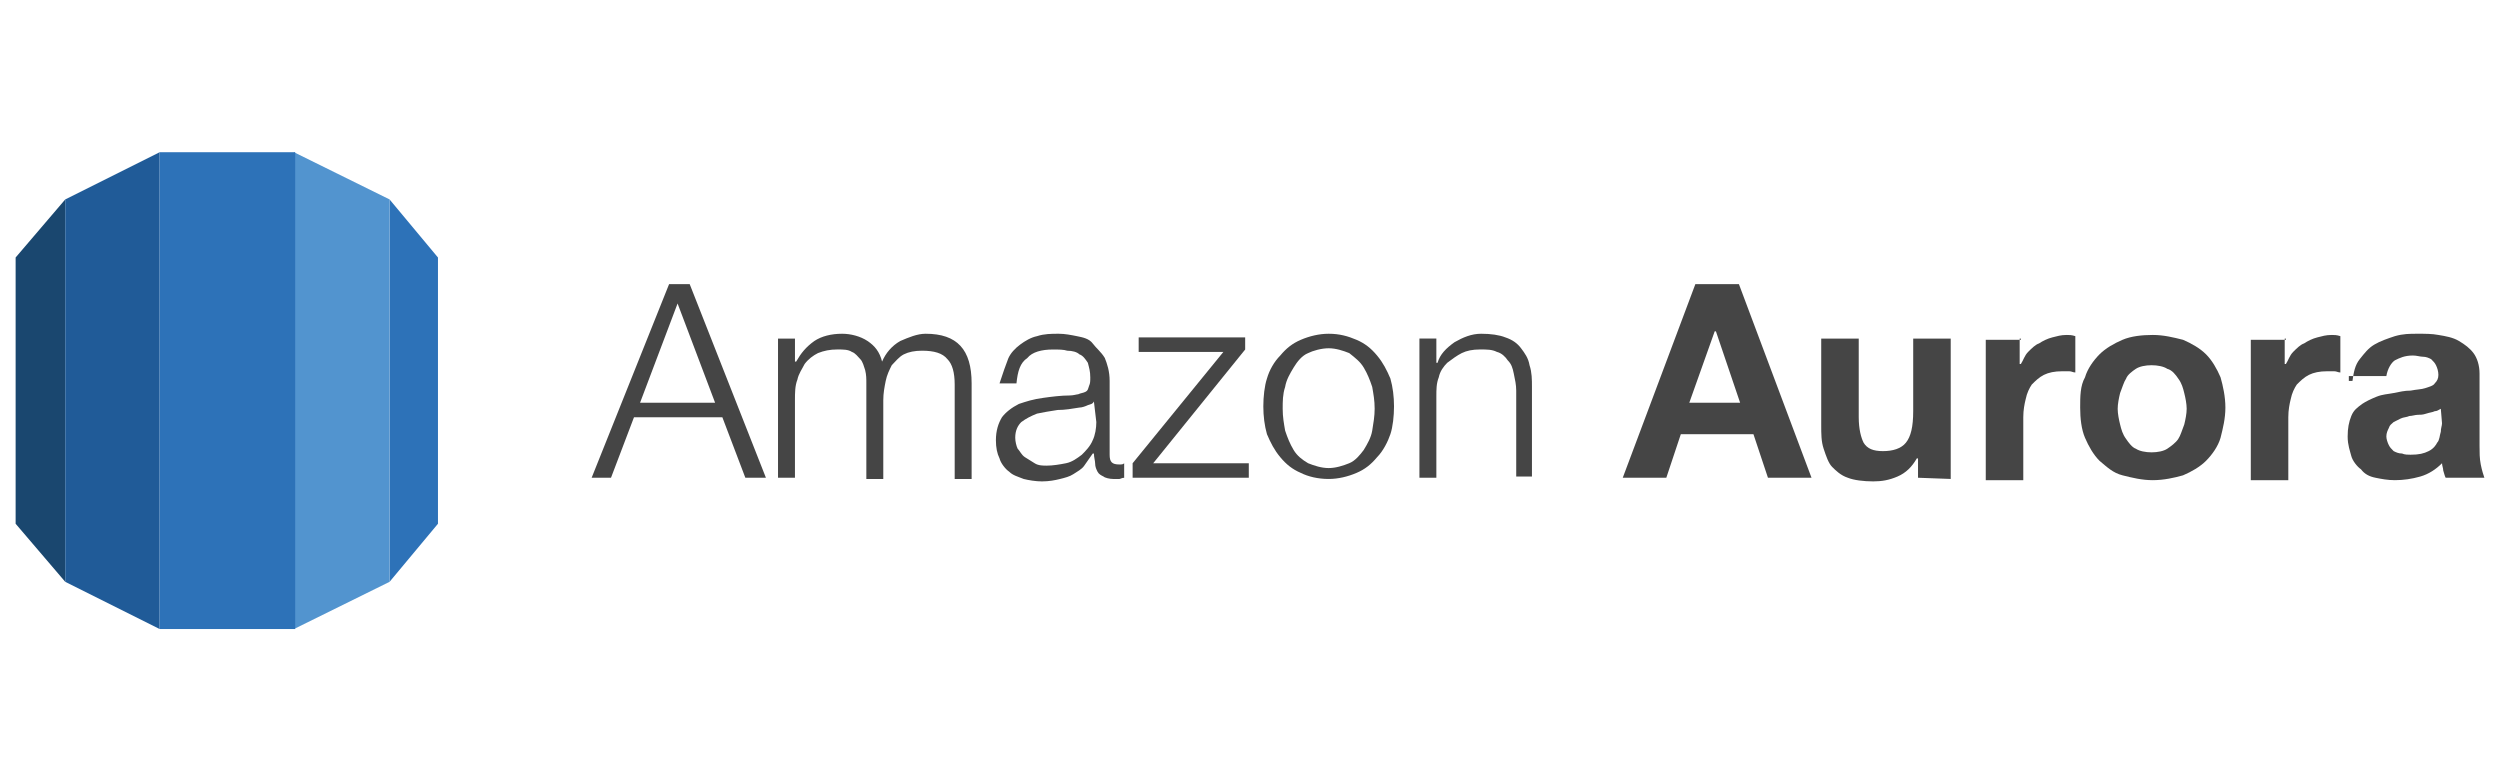
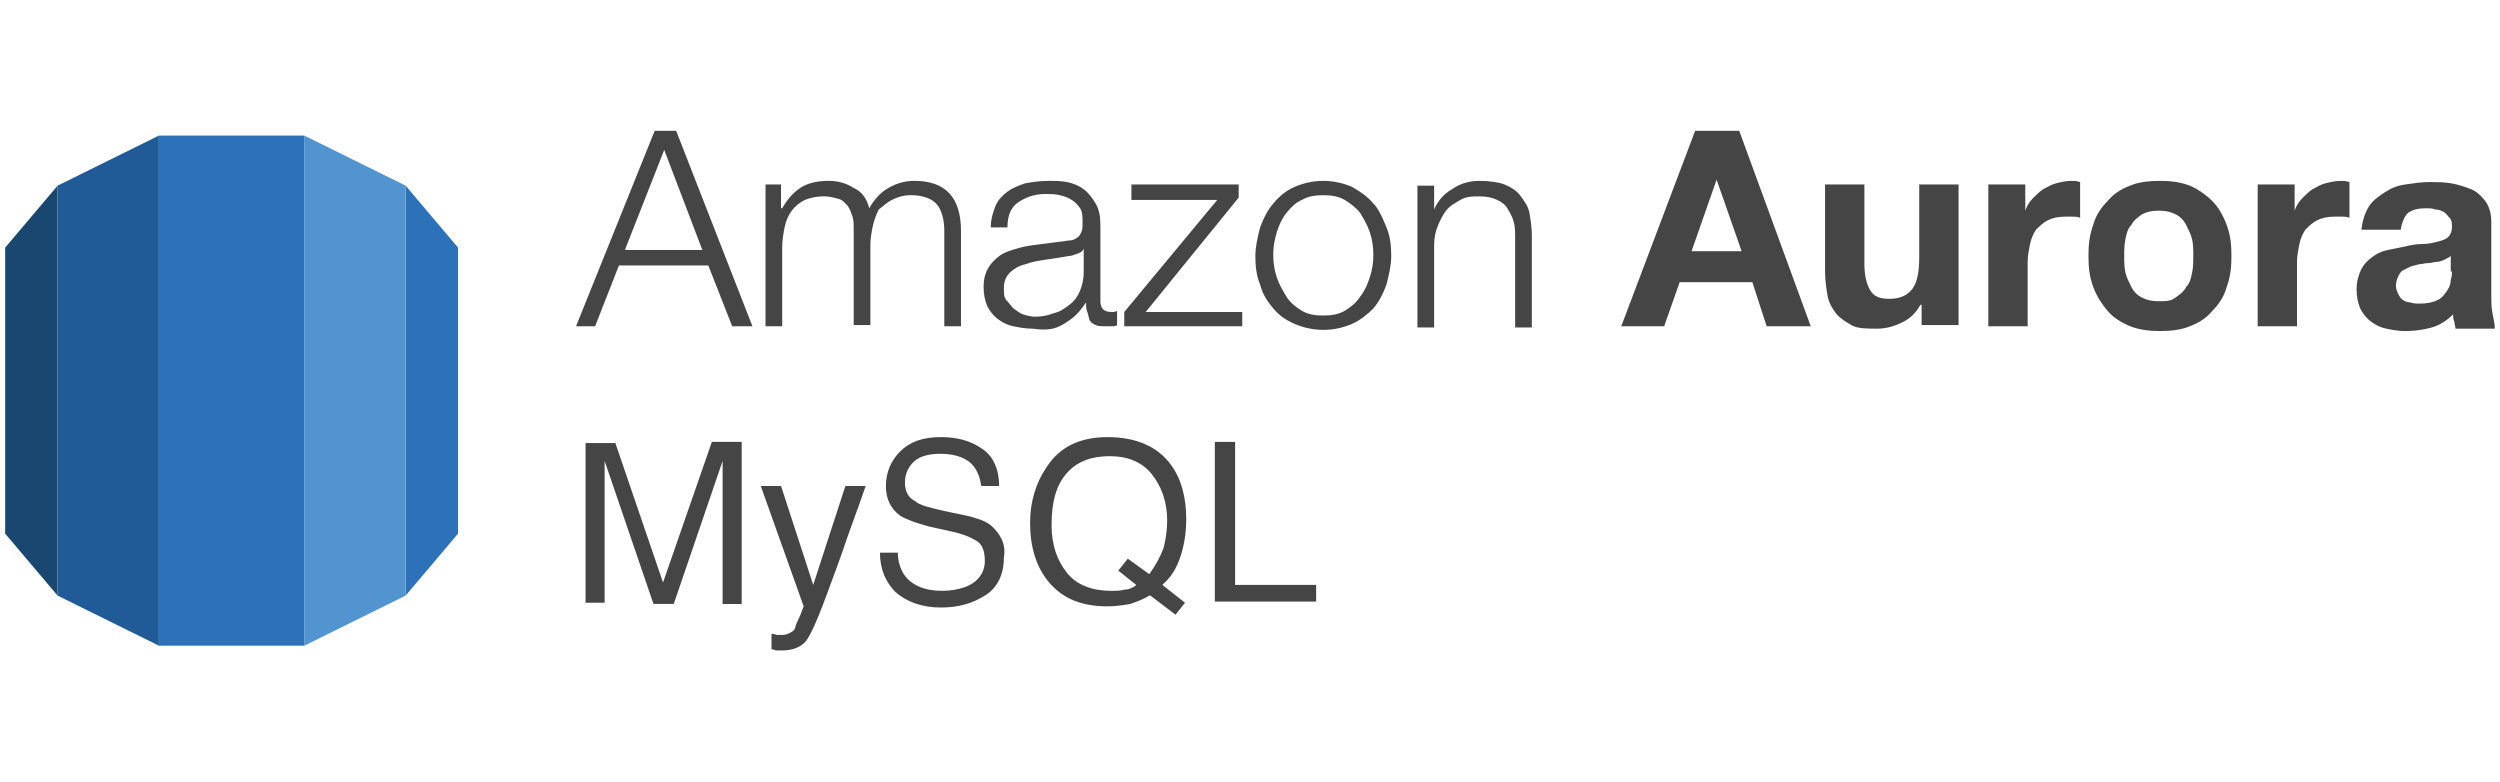
<svg xmlns="http://www.w3.org/2000/svg" width="160" height="50">
  <g>
-     <g display="none" id="Layer_2">
-       <rect id="svg_1" height="90" width="260" stroke-miterlimit="10" stroke-width="1.128" stroke="#E8E7E7" fill="none" y="0" x="-10" />
-     </g>
-     <g stroke="null" id="Layer_1">
-       <g stroke="null" id="svg_2">
-         <g stroke="null" id="svg_3">
-           <polygon stroke="null" id="svg_4" points="1,33.52 4.175,37.237 4.175,12.763 1,16.48 " fill="#1A476F" />
-           <polygon stroke="null" id="svg_5" points="4.175,37.237 10.217,40.258 10.217,9.742 4.175,12.763 " fill="#205B98" />
-           <polygon stroke="null" id="svg_6" points="28.03,16.48 24.932,12.763 24.932,37.237 28.03,33.52 " fill="#2D72B8" />
-           <polygon stroke="null" id="svg_7" points="18.814,40.258 24.932,37.237 24.932,12.763 18.814,9.742 " fill="#5294CF" />
-           <rect stroke="null" id="svg_8" height="30.516" width="8.675" fill="#2D72B8" y="9.742" x="10.217" />
+     <g stroke="null" id="svg_1">
+       <g stroke="null" id="Layer_1_2_">
+         <g stroke="null" id="svg_2">
+           <g stroke="null" id="svg_3">
+             <polygon stroke="null" id="svg_4" points="0.33,34.153 3.686,38.119 3.686,11.881 0.33,15.847 " fill="#1A476F" />
+             <polygon stroke="null" id="svg_5" points="3.686,38.119 10.169,41.323 10.169,8.677 3.686,11.881 " fill="#205B98" />
+             <polygon stroke="null" id="svg_6" points="29.315,15.847 25.959,11.881 25.959,38.119 29.315,34.153 " fill="#2D72B8" />
+             <polygon stroke="null" id="svg_7" points="19.475,41.323 25.959,38.119 25.959,11.881 19.475,8.677 " fill="#5294CF" />
+             <rect stroke="null" id="svg_8" height="32.646" width="9.306" fill="#2D72B8" y="8.677" x="10.169" />
+           </g>
        </g>
-         <g stroke="null" id="svg_9">
-           <path stroke="null" id="svg_10" d="m44.14,18.184l4.879,12.392l-1.317,0l-1.472,-3.873l-5.654,0l-1.472,3.873l-1.239,0l4.957,-12.392l1.317,0zm1.626,7.59l-2.401,-6.351l-2.401,6.351l4.802,0z" fill="#454545" />
-           <path stroke="null" id="svg_11" d="m50.878,21.67l0,1.472l0.077,0c0.31,-0.542 0.62,-0.929 1.162,-1.317c0.465,-0.31 1.084,-0.465 1.781,-0.465c0.542,0 1.162,0.155 1.626,0.465c0.465,0.31 0.775,0.697 0.929,1.317c0.232,-0.542 0.62,-1.007 1.162,-1.317c0.542,-0.232 1.084,-0.465 1.626,-0.465c2.014,0 2.943,1.007 2.943,3.175l0,6.119l-1.084,0l0,-6.041c0,-0.775 -0.155,-1.317 -0.465,-1.626c-0.31,-0.387 -0.852,-0.542 -1.626,-0.542c-0.465,0 -0.852,0.077 -1.162,0.232c-0.31,0.155 -0.542,0.465 -0.775,0.697c-0.155,0.31 -0.31,0.62 -0.387,1.007s-0.155,0.775 -0.155,1.239l0,5.034l-1.084,0l0,-6.119c0,-0.31 0,-0.542 -0.077,-0.852c-0.077,-0.232 -0.155,-0.542 -0.31,-0.697s-0.31,-0.387 -0.542,-0.465c-0.232,-0.155 -0.542,-0.155 -0.929,-0.155c-0.465,0 -0.852,0.077 -1.239,0.232c-0.31,0.155 -0.62,0.387 -0.852,0.697c-0.155,0.31 -0.387,0.62 -0.465,1.007c-0.155,0.387 -0.155,0.852 -0.155,1.317l0,4.957l-1.084,0l0,-8.907l1.084,0z" fill="#454545" />
-           <path stroke="null" id="svg_12" d="m64.51,22.986c0.155,-0.387 0.465,-0.697 0.775,-0.929c0.31,-0.232 0.697,-0.465 1.084,-0.542c0.465,-0.155 0.929,-0.155 1.394,-0.155c0.387,0 0.775,0.077 1.162,0.155s0.775,0.155 1.007,0.465s0.542,0.542 0.775,0.929c0.155,0.387 0.31,0.852 0.31,1.472l0,4.725c0,0.465 0.155,0.62 0.62,0.62c0.155,0 0.232,0 0.31,-0.077l0,0.929c-0.155,0 -0.232,0.077 -0.31,0.077c-0.155,0 -0.155,0 -0.387,0c-0.232,0 -0.542,-0.077 -0.62,-0.155c-0.155,-0.077 -0.31,-0.155 -0.387,-0.31s-0.155,-0.31 -0.155,-0.542c0,-0.155 -0.077,-0.387 -0.077,-0.62l-0.077,0c-0.155,0.232 -0.387,0.542 -0.542,0.775c-0.155,0.232 -0.465,0.387 -0.697,0.542c-0.232,0.155 -0.542,0.232 -0.852,0.31c-0.31,0.077 -0.697,0.155 -1.162,0.155c-0.387,0 -0.852,-0.077 -1.162,-0.155c-0.387,-0.155 -0.697,-0.232 -0.929,-0.465c-0.232,-0.155 -0.542,-0.542 -0.62,-0.852c-0.155,-0.31 -0.232,-0.697 -0.232,-1.162c0,-0.62 0.155,-1.084 0.387,-1.472c0.232,-0.31 0.62,-0.62 1.084,-0.852c0.465,-0.155 0.929,-0.31 1.549,-0.387c0.542,-0.077 1.162,-0.155 1.704,-0.155c0.232,0 0.465,-0.077 0.542,-0.077c0.155,-0.077 0.31,-0.077 0.465,-0.155c0.155,-0.077 0.155,-0.155 0.232,-0.387c0.077,-0.155 0.077,-0.31 0.077,-0.542c0,-0.387 -0.077,-0.62 -0.155,-0.929c-0.155,-0.232 -0.31,-0.465 -0.542,-0.542c-0.155,-0.155 -0.465,-0.232 -0.775,-0.232c-0.232,-0.077 -0.542,-0.077 -0.929,-0.077c-0.697,0 -1.317,0.155 -1.626,0.542c-0.465,0.31 -0.62,0.852 -0.697,1.626l-1.084,0c0.232,-0.697 0.387,-1.162 0.542,-1.549zm5.499,2.711c-0.077,0.155 -0.155,0.155 -0.387,0.232c-0.155,0.077 -0.387,0.155 -0.542,0.155c-0.465,0.077 -0.929,0.155 -1.394,0.155c-0.542,0.077 -0.929,0.155 -1.317,0.232c-0.387,0.155 -0.697,0.31 -1.007,0.542c-0.232,0.232 -0.387,0.542 -0.387,1.007c0,0.232 0.077,0.542 0.155,0.697c0.155,0.155 0.232,0.387 0.465,0.542s0.387,0.232 0.62,0.387s0.542,0.155 0.775,0.155c0.387,0 0.852,-0.077 1.239,-0.155s0.697,-0.31 1.007,-0.542c0.232,-0.232 0.542,-0.542 0.697,-0.929c0.155,-0.31 0.232,-0.775 0.232,-1.162l-0.155,-1.317l0,0z" fill="#454545" />
-           <path stroke="null" id="svg_13" d="m79.923,29.647l0,0.929l-7.435,0l0,-0.929l5.809,-7.125l-5.422,0l0,-0.929l6.816,0l0,0.775l-5.886,7.28l6.119,0z" fill="#454545" />
-           <path stroke="null" id="svg_14" d="m86.816,21.747c0.542,0.232 0.929,0.542 1.317,1.007c0.387,0.465 0.62,0.929 0.852,1.472c0.155,0.542 0.232,1.162 0.232,1.781s-0.077,1.317 -0.232,1.781s-0.465,1.084 -0.852,1.472c-0.387,0.465 -0.775,0.775 -1.317,1.007c-0.542,0.232 -1.162,0.387 -1.781,0.387c-0.697,0 -1.317,-0.155 -1.781,-0.387c-0.542,-0.232 -0.929,-0.542 -1.317,-1.007c-0.387,-0.465 -0.62,-0.929 -0.852,-1.472c-0.155,-0.542 -0.232,-1.162 -0.232,-1.781s0.077,-1.317 0.232,-1.781c0.155,-0.542 0.465,-1.084 0.852,-1.472c0.387,-0.465 0.775,-0.775 1.317,-1.007c0.542,-0.232 1.162,-0.387 1.781,-0.387c0.697,0 1.239,0.155 1.781,0.387zm-3.098,0.852c-0.387,0.155 -0.697,0.542 -0.929,0.929c-0.232,0.387 -0.465,0.775 -0.542,1.239c-0.155,0.465 -0.155,0.929 -0.155,1.394c0,0.542 0.077,0.929 0.155,1.394c0.155,0.465 0.31,0.852 0.542,1.239c0.232,0.387 0.542,0.62 0.929,0.852c0.387,0.155 0.852,0.31 1.317,0.31s0.929,-0.155 1.317,-0.31c0.387,-0.155 0.697,-0.542 0.929,-0.852c0.232,-0.387 0.465,-0.775 0.542,-1.239s0.155,-0.929 0.155,-1.394c0,-0.542 -0.077,-0.929 -0.155,-1.394c-0.155,-0.465 -0.31,-0.852 -0.542,-1.239c-0.232,-0.387 -0.542,-0.62 -0.929,-0.929c-0.387,-0.155 -0.852,-0.31 -1.317,-0.31s-1.007,0.155 -1.317,0.31z" fill="#454545" />
-           <path stroke="null" id="svg_15" d="m91.927,21.67l0,1.549l0.077,0c0.155,-0.542 0.542,-0.929 1.084,-1.317c0.542,-0.31 1.084,-0.542 1.704,-0.542c0.62,0 1.162,0.077 1.549,0.232c0.465,0.155 0.775,0.387 1.007,0.697c0.232,0.31 0.465,0.62 0.542,1.084c0.155,0.465 0.155,0.929 0.155,1.394l0,5.731l-1.007,0l0,-5.499c0,-0.387 -0.077,-0.697 -0.155,-1.084c-0.077,-0.387 -0.155,-0.62 -0.387,-0.852c-0.155,-0.232 -0.387,-0.465 -0.697,-0.542c-0.31,-0.155 -0.62,-0.155 -1.084,-0.155c-0.465,0 -0.852,0.077 -1.162,0.232c-0.31,0.155 -0.62,0.387 -0.929,0.62c-0.232,0.232 -0.465,0.542 -0.542,0.929c-0.155,0.387 -0.155,0.775 -0.155,1.239l0,5.189l-1.084,0l0,-8.907l1.084,0z" fill="#454545" />
-           <path stroke="null" id="svg_16" d="m111.29,18.184l4.647,12.392l-2.788,0l-0.929,-2.788l-4.647,0l-0.929,2.788l-2.788,0l4.647,-12.392l2.788,0zm0.077,7.59l-1.549,-4.57l-0.077,0l-1.626,4.57l3.253,0z" fill="#454545" />
-           <path stroke="null" id="svg_17" d="m122.753,30.576l0,-1.239l-0.077,0c-0.31,0.542 -0.697,0.929 -1.239,1.162c-0.542,0.232 -1.007,0.31 -1.549,0.31c-0.62,0 -1.239,-0.077 -1.626,-0.232c-0.465,-0.155 -0.775,-0.465 -1.007,-0.697c-0.232,-0.232 -0.387,-0.697 -0.542,-1.162c-0.155,-0.465 -0.155,-0.929 -0.155,-1.549l0,-5.499l2.401,0l0,5.034c0,0.775 0.155,1.317 0.31,1.626c0.232,0.387 0.62,0.542 1.239,0.542c0.62,0 1.162,-0.155 1.472,-0.542c0.31,-0.387 0.465,-1.007 0.465,-2.014l0,-4.647l2.401,0l0,8.984l-2.091,-0.077l0,0z" fill="#454545" />
-           <path stroke="null" id="svg_18" d="m129.259,21.67l0,1.626l0.077,0c0.155,-0.232 0.232,-0.542 0.465,-0.775s0.465,-0.465 0.697,-0.542c0.232,-0.155 0.542,-0.31 0.852,-0.387s0.542,-0.155 0.929,-0.155c0.155,0 0.31,0 0.542,0.077l0,2.324c-0.155,0 -0.232,-0.077 -0.387,-0.077s-0.31,0 -0.465,0c-0.465,0 -0.852,0.077 -1.162,0.232c-0.31,0.155 -0.542,0.387 -0.775,0.62c-0.155,0.232 -0.31,0.542 -0.387,0.929c-0.077,0.31 -0.155,0.697 -0.155,1.162l0,4.027l-2.401,0l0,-8.984l2.246,0l0,-0.077l-0.077,0z" fill="#454545" />
-           <path stroke="null" id="svg_19" d="m133.441,24.148c0.155,-0.542 0.542,-1.084 0.929,-1.472c0.387,-0.387 0.929,-0.697 1.472,-0.929c0.542,-0.232 1.239,-0.31 1.936,-0.31s1.317,0.155 1.936,0.31c0.542,0.232 1.084,0.542 1.472,0.929c0.387,0.387 0.697,0.929 0.929,1.472c0.155,0.542 0.31,1.239 0.31,1.936c0,0.697 -0.155,1.317 -0.31,1.936c-0.155,0.542 -0.542,1.084 -0.929,1.472c-0.387,0.387 -0.929,0.697 -1.472,0.929c-0.542,0.155 -1.239,0.31 -1.936,0.31s-1.317,-0.155 -1.936,-0.31s-1.007,-0.542 -1.472,-0.929c-0.387,-0.387 -0.697,-0.929 -0.929,-1.472c-0.232,-0.542 -0.31,-1.239 -0.31,-1.936c0,-0.697 0,-1.394 0.31,-1.936zm2.246,3.021c0.077,0.31 0.155,0.62 0.387,0.929c0.155,0.232 0.387,0.542 0.62,0.62c0.232,0.155 0.62,0.232 1.007,0.232c0.387,0 0.775,-0.077 1.007,-0.232c0.232,-0.155 0.542,-0.387 0.697,-0.62c0.155,-0.232 0.232,-0.542 0.387,-0.929c0.077,-0.31 0.155,-0.697 0.155,-1.007c0,-0.31 -0.077,-0.697 -0.155,-1.007c-0.077,-0.31 -0.155,-0.62 -0.387,-0.929c-0.155,-0.232 -0.387,-0.542 -0.697,-0.62c-0.232,-0.155 -0.62,-0.232 -1.007,-0.232c-0.387,0 -0.775,0.077 -1.007,0.232c-0.232,0.155 -0.542,0.387 -0.62,0.62c-0.155,0.232 -0.232,0.542 -0.387,0.929c-0.077,0.31 -0.155,0.697 -0.155,1.007c0,0.31 0.077,0.697 0.155,1.007z" fill="#454545" />
-           <path stroke="null" id="svg_20" d="m146.221,21.67l0,1.626l0.077,0c0.155,-0.232 0.232,-0.542 0.465,-0.775s0.465,-0.465 0.697,-0.542c0.232,-0.155 0.542,-0.31 0.852,-0.387s0.542,-0.155 0.929,-0.155c0.155,0 0.31,0 0.542,0.077l0,2.324c-0.155,0 -0.232,-0.077 -0.387,-0.077c-0.155,0 -0.31,0 -0.465,0c-0.465,0 -0.852,0.077 -1.162,0.232c-0.31,0.155 -0.542,0.387 -0.775,0.62c-0.155,0.232 -0.31,0.542 -0.387,0.929c-0.077,0.31 -0.155,0.697 -0.155,1.162l0,4.027l-2.401,0l0,-8.984l2.246,0l0,-0.077l-0.077,0z" fill="#454545" />
-           <path stroke="null" id="svg_21" d="m150.558,24.38c0.077,-0.542 0.155,-1.007 0.465,-1.394s0.542,-0.697 0.929,-0.929c0.387,-0.232 0.852,-0.387 1.317,-0.542c0.542,-0.155 0.929,-0.155 1.472,-0.155c0.465,0 0.929,0 1.317,0.077c0.465,0.077 0.929,0.155 1.317,0.387s0.697,0.465 0.929,0.775c0.232,0.31 0.387,0.775 0.387,1.317l0,4.647c0,0.387 0,0.775 0.077,1.162c0.077,0.387 0.155,0.62 0.232,0.852l-2.478,0c-0.077,-0.155 -0.077,-0.232 -0.155,-0.465c0,-0.155 -0.077,-0.31 -0.077,-0.465c-0.387,0.387 -0.852,0.697 -1.394,0.852c-0.542,0.155 -1.084,0.232 -1.626,0.232c-0.465,0 -0.852,-0.077 -1.239,-0.155c-0.387,-0.077 -0.697,-0.232 -0.929,-0.542c-0.232,-0.155 -0.542,-0.542 -0.62,-0.852s-0.232,-0.697 -0.232,-1.239s0.077,-0.929 0.232,-1.317c0.155,-0.387 0.387,-0.542 0.697,-0.775c0.232,-0.155 0.542,-0.31 0.929,-0.465c0.387,-0.155 0.697,-0.155 1.084,-0.232c0.387,-0.077 0.697,-0.155 1.084,-0.155c0.387,-0.077 0.697,-0.077 0.929,-0.155c0.232,-0.077 0.542,-0.155 0.62,-0.31c0.155,-0.155 0.232,-0.31 0.232,-0.542c0,-0.232 -0.077,-0.465 -0.155,-0.62c-0.077,-0.155 -0.155,-0.232 -0.31,-0.387c-0.155,-0.077 -0.31,-0.155 -0.542,-0.155c-0.155,0 -0.387,-0.077 -0.62,-0.077c-0.542,0 -0.852,0.155 -1.162,0.31c-0.232,0.155 -0.465,0.542 -0.542,1.007l-2.401,0l0,0.31l0.232,0zm5.654,1.781c-0.155,0.077 -0.232,0.155 -0.387,0.155c-0.155,0.077 -0.31,0.077 -0.542,0.155s-0.387,0.077 -0.542,0.077s-0.387,0.077 -0.542,0.077c-0.155,0.077 -0.387,0.077 -0.542,0.155s-0.31,0.155 -0.465,0.232c-0.155,0.155 -0.232,0.155 -0.31,0.387c-0.077,0.155 -0.155,0.31 -0.155,0.542c0,0.155 0.077,0.387 0.155,0.542c0.077,0.155 0.155,0.232 0.31,0.387c0.155,0.077 0.31,0.155 0.542,0.155c0.155,0.077 0.387,0.077 0.542,0.077c0.542,0 0.852,-0.077 1.162,-0.232c0.31,-0.155 0.465,-0.387 0.542,-0.542c0.155,-0.155 0.155,-0.465 0.232,-0.697c0,-0.232 0.077,-0.387 0.077,-0.542l-0.077,-0.929l0,0z" fill="#454545" />
-         </g>
+       </g>
+       <g stroke="null" id="svg_9">
+         <path stroke="null" id="svg_10" d="m41.9,8.372l-5.034,12.509l1.22,0l1.526,-3.89l5.721,0l1.526,3.89l1.297,0l-4.882,-12.509l-1.373,0zm-1.907,7.628l2.517,-6.407l2.441,6.407l-4.958,0z" fill="#454545" />
+         <path stroke="null" id="svg_11" d="m57.079,12.796c0.305,-0.153 0.686,-0.305 1.22,-0.305c0.763,0 1.373,0.229 1.678,0.61c0.305,0.381 0.458,0.992 0.458,1.678l0,6.102l1.068,0l0,-6.102c0,-2.136 -0.992,-3.204 -2.975,-3.204c-0.61,0 -1.144,0.153 -1.678,0.458c-0.534,0.305 -0.915,0.763 -1.22,1.297c-0.153,-0.61 -0.458,-1.068 -0.992,-1.297c-0.458,-0.305 -0.992,-0.458 -1.602,-0.458c-0.763,0 -1.373,0.153 -1.831,0.458s-0.839,0.763 -1.144,1.297l-0.076,0l0,-1.526l-0.992,0l0,9.077l1.068,0l0,-5.034c0,-0.458 0.076,-0.915 0.153,-1.297c0.076,-0.381 0.229,-0.763 0.458,-1.068s0.534,-0.534 0.839,-0.686c0.381,-0.153 0.763,-0.229 1.22,-0.229c0.381,0 0.61,0.076 0.915,0.153s0.458,0.305 0.61,0.458c0.153,0.229 0.229,0.458 0.305,0.686s0.076,0.534 0.076,0.839l0,6.102l1.068,0l0,-5.11c0,-0.458 0.076,-0.839 0.153,-1.22s0.229,-0.763 0.381,-1.068c0.305,-0.229 0.534,-0.458 0.839,-0.61z" fill="#454545" />
+         <path stroke="null" id="svg_12" d="m67.376,21.034c0.305,-0.076 0.61,-0.229 0.839,-0.381c0.229,-0.153 0.458,-0.305 0.686,-0.534s0.381,-0.458 0.61,-0.763l0,0c0,0.229 0,0.458 0.076,0.61s0.076,0.381 0.153,0.534c0.076,0.153 0.229,0.229 0.381,0.305s0.381,0.076 0.686,0.076c0.153,0 0.305,0 0.381,0c0.076,0 0.229,0 0.305,-0.076l0,-0.915c-0.076,0.076 -0.229,0.076 -0.381,0.076c-0.458,0 -0.686,-0.229 -0.686,-0.686l0,-4.805c0,-0.61 -0.076,-1.068 -0.305,-1.449c-0.229,-0.381 -0.458,-0.686 -0.763,-0.915s-0.686,-0.381 -1.068,-0.458c-0.381,-0.076 -0.763,-0.076 -1.22,-0.076c-0.534,0 -0.992,0.076 -1.449,0.153c-0.458,0.153 -0.839,0.305 -1.144,0.534c-0.305,0.229 -0.61,0.534 -0.763,0.915c-0.153,0.381 -0.305,0.839 -0.305,1.373l1.068,0c0,-0.763 0.229,-1.297 0.686,-1.602c0.458,-0.305 0.992,-0.534 1.754,-0.534c0.305,0 0.61,0 0.915,0.076c0.305,0.076 0.534,0.153 0.763,0.305c0.229,0.153 0.381,0.305 0.534,0.534s0.153,0.534 0.153,0.915c0,0.229 0,0.458 -0.076,0.61c-0.076,0.153 -0.153,0.305 -0.305,0.381c-0.153,0.076 -0.229,0.153 -0.458,0.153c-0.153,0 -0.381,0.076 -0.61,0.076c-0.61,0.076 -1.22,0.153 -1.754,0.229c-0.61,0.076 -1.068,0.229 -1.526,0.381c-0.458,0.153 -0.839,0.458 -1.144,0.839s-0.458,0.839 -0.458,1.449c0,0.458 0.076,0.839 0.229,1.22c0.153,0.305 0.381,0.61 0.686,0.839s0.61,0.381 0.992,0.458c0.381,0.076 0.763,0.153 1.22,0.153c0.534,0.076 0.915,0.076 1.297,0zm-2.517,-1.297c-0.153,-0.153 -0.305,-0.381 -0.458,-0.534s-0.153,-0.458 -0.153,-0.763c0,-0.458 0.153,-0.763 0.381,-0.992c0.229,-0.229 0.61,-0.458 0.992,-0.534c0.381,-0.153 0.839,-0.229 1.373,-0.305c0.534,-0.076 0.992,-0.153 1.449,-0.229c0.153,0 0.305,-0.076 0.534,-0.153c0.229,-0.076 0.305,-0.153 0.381,-0.305l0,0l0,1.449c0,0.458 -0.076,0.839 -0.229,1.22c-0.153,0.381 -0.381,0.686 -0.686,0.915s-0.61,0.458 -0.992,0.534c-0.381,0.153 -0.763,0.229 -1.22,0.229c-0.229,0 -0.534,-0.076 -0.763,-0.153s-0.381,-0.229 -0.61,-0.381z" fill="#454545" />
+         <polygon stroke="null" id="svg_13" points="79.504,19.966 73.326,19.966 79.275,12.643 79.275,11.804 72.411,11.804 72.411,12.796 77.902,12.796 71.953,19.966 71.953,20.881 79.504,20.881 " fill="#454545" />
+         <path stroke="null" id="svg_14" d="m87.895,13.025c-0.381,-0.458 -0.839,-0.763 -1.373,-1.068c-0.534,-0.229 -1.144,-0.381 -1.831,-0.381c-0.686,0 -1.297,0.153 -1.831,0.381c-0.534,0.229 -0.992,0.61 -1.373,1.068c-0.381,0.458 -0.61,0.915 -0.839,1.526c-0.153,0.61 -0.305,1.22 -0.305,1.831c0,0.686 0.076,1.297 0.305,1.831c0.153,0.61 0.458,1.068 0.839,1.526c0.381,0.458 0.839,0.763 1.373,0.992c0.534,0.229 1.144,0.381 1.831,0.381c0.686,0 1.297,-0.153 1.831,-0.381c0.534,-0.229 0.992,-0.61 1.373,-0.992c0.381,-0.458 0.61,-0.915 0.839,-1.526c0.153,-0.61 0.305,-1.22 0.305,-1.831c0,-0.686 -0.076,-1.297 -0.305,-1.831s-0.458,-1.144 -0.839,-1.526zm-0.229,4.729c-0.153,0.458 -0.305,0.839 -0.61,1.22c-0.229,0.381 -0.61,0.686 -0.992,0.915s-0.839,0.305 -1.373,0.305c-0.534,0 -0.992,-0.076 -1.373,-0.305c-0.381,-0.229 -0.763,-0.534 -0.992,-0.915c-0.229,-0.381 -0.458,-0.763 -0.61,-1.22c-0.153,-0.458 -0.229,-0.915 -0.229,-1.449s0.076,-0.915 0.229,-1.449c0.153,-0.458 0.305,-0.839 0.61,-1.22s0.61,-0.686 0.992,-0.839c0.381,-0.229 0.839,-0.305 1.373,-0.305c0.534,0 0.992,0.076 1.373,0.305s0.763,0.534 0.992,0.839c0.229,0.381 0.458,0.763 0.61,1.22c0.153,0.458 0.229,0.915 0.229,1.449s-0.076,0.992 -0.229,1.449z" fill="#454545" />
+         <path stroke="null" id="svg_15" d="m97.276,12.491c-0.229,-0.305 -0.61,-0.534 -0.992,-0.686s-0.992,-0.229 -1.602,-0.229c-0.61,0 -1.22,0.153 -1.754,0.534c-0.534,0.305 -0.915,0.763 -1.144,1.297l0,0l0,-1.526l-1.068,0l0,9.077l1.068,0l0,-5.263c0,-0.458 0.076,-0.839 0.229,-1.22c0.153,-0.381 0.305,-0.686 0.534,-0.992c0.229,-0.305 0.534,-0.458 0.915,-0.686s0.763,-0.229 1.22,-0.229c0.458,0 0.839,0.076 1.144,0.229c0.305,0.153 0.534,0.305 0.686,0.61c0.153,0.229 0.305,0.534 0.381,0.839s0.076,0.686 0.076,1.068l0,5.644l1.068,0l0,-5.873c0,-0.534 -0.076,-0.992 -0.153,-1.449s-0.381,-0.839 -0.61,-1.144z" fill="#454545" />
+         <path stroke="null" id="svg_16" d="m108.489,8.372l-4.729,12.509l2.746,0l0.992,-2.822l4.653,0l0.915,2.822l2.822,0l-4.577,-12.509l-2.822,0zm-0.229,7.704l1.602,-4.577l0,0l1.602,4.577l-3.204,0z" fill="#454545" />
+         <path stroke="null" id="svg_17" d="m122.829,16.533c0,0.915 -0.153,1.602 -0.458,1.983c-0.305,0.381 -0.763,0.61 -1.449,0.61c-0.61,0 -0.992,-0.153 -1.22,-0.534s-0.381,-0.915 -0.381,-1.678l0,-5.11l-2.517,0l0,5.568c0,0.534 0.076,1.068 0.153,1.526c0.076,0.458 0.305,0.839 0.534,1.144s0.61,0.534 0.992,0.763s0.992,0.229 1.678,0.229c0.534,0 1.068,-0.153 1.526,-0.381c0.534,-0.229 0.915,-0.61 1.22,-1.144l0.076,0l0,1.297l2.365,0l0,-9.001l-2.517,0l0,4.729z" fill="#454545" />
+         <path stroke="null" id="svg_18" d="m131.601,11.728c-0.305,0.076 -0.534,0.229 -0.839,0.381c-0.229,0.153 -0.458,0.381 -0.686,0.61c-0.229,0.229 -0.381,0.534 -0.458,0.763l0,0l0,-1.678l-2.365,0l0,9.077l2.517,0l0,-4.119c0,-0.381 0.076,-0.763 0.153,-1.144c0.076,-0.381 0.229,-0.686 0.381,-0.915c0.229,-0.229 0.458,-0.458 0.763,-0.61s0.686,-0.229 1.144,-0.229c0.153,0 0.305,0 0.458,0s0.305,0 0.458,0.076l0,-2.288c-0.229,-0.076 -0.381,-0.076 -0.534,-0.076c-0.381,0 -0.686,0.076 -0.992,0.153z" fill="#454545" />
+         <path stroke="null" id="svg_19" d="m141.593,12.872c-0.381,-0.381 -0.915,-0.763 -1.449,-0.992c-0.61,-0.229 -1.22,-0.305 -1.907,-0.305s-1.373,0.076 -1.907,0.305c-0.61,0.229 -1.068,0.534 -1.449,0.992c-0.381,0.381 -0.763,0.915 -0.915,1.526c-0.229,0.61 -0.305,1.22 -0.305,1.983s0.076,1.373 0.305,1.983c0.229,0.61 0.534,1.068 0.915,1.526s0.915,0.763 1.449,0.992c0.61,0.229 1.22,0.305 1.907,0.305s1.373,-0.076 1.907,-0.305c0.61,-0.229 1.068,-0.534 1.449,-0.992c0.381,-0.381 0.763,-0.915 0.915,-1.526c0.229,-0.61 0.305,-1.22 0.305,-1.983s-0.076,-1.373 -0.305,-1.983c-0.229,-0.61 -0.534,-1.144 -0.915,-1.526zm-1.297,4.577c-0.076,0.381 -0.153,0.686 -0.381,0.915c-0.153,0.305 -0.381,0.458 -0.686,0.686s-0.61,0.229 -1.068,0.229c-0.458,0 -0.763,-0.076 -1.068,-0.229s-0.534,-0.381 -0.686,-0.686c-0.153,-0.305 -0.305,-0.61 -0.381,-0.915c-0.076,-0.381 -0.076,-0.686 -0.076,-1.068c0,-0.381 0,-0.686 0.076,-1.068c0.076,-0.381 0.153,-0.686 0.381,-0.915c0.153,-0.305 0.381,-0.458 0.686,-0.686c0.305,-0.153 0.61,-0.229 1.068,-0.229c0.458,0 0.763,0.076 1.068,0.229c0.305,0.153 0.534,0.381 0.686,0.686c0.153,0.305 0.305,0.61 0.381,0.915c0.076,0.381 0.076,0.686 0.076,1.068c0,0.305 0,0.686 -0.076,1.068z" fill="#454545" />
+         <path stroke="null" id="svg_20" d="m148.839,11.728c-0.305,0.076 -0.534,0.229 -0.839,0.381c-0.229,0.153 -0.458,0.381 -0.686,0.61c-0.229,0.229 -0.381,0.534 -0.458,0.763l0,0l0,-1.678l-2.365,0l0,9.077l2.517,0l0,-4.119c0,-0.381 0.076,-0.763 0.153,-1.144c0.076,-0.381 0.229,-0.686 0.381,-0.915c0.229,-0.229 0.458,-0.458 0.763,-0.61s0.686,-0.229 1.144,-0.229c0.153,0 0.305,0 0.458,0s0.305,0 0.458,0.076l0,-2.288c-0.229,-0.076 -0.381,-0.076 -0.534,-0.076c-0.381,0 -0.686,0.076 -0.992,0.153z" fill="#454545" />
+         <path stroke="null" id="svg_21" d="m159.518,20.042c-0.076,-0.381 -0.076,-0.763 -0.076,-1.144l0,-4.729c0,-0.534 -0.153,-0.992 -0.381,-1.297c-0.229,-0.305 -0.534,-0.61 -0.915,-0.763c-0.381,-0.153 -0.839,-0.305 -1.297,-0.381s-0.915,-0.076 -1.373,-0.076c-0.534,0 -0.992,0.076 -1.526,0.153c-0.534,0.076 -0.915,0.229 -1.373,0.534s-0.763,0.534 -0.992,0.915s-0.381,0.839 -0.458,1.449l2.517,0c0.076,-0.458 0.229,-0.839 0.458,-1.068c0.305,-0.229 0.686,-0.305 1.144,-0.305c0.229,0 0.458,0 0.61,0.076c0.229,0 0.381,0.076 0.534,0.153c0.153,0.076 0.229,0.229 0.381,0.381s0.153,0.381 0.153,0.61c0,0.229 -0.076,0.458 -0.229,0.61s-0.381,0.229 -0.686,0.305c-0.305,0.076 -0.61,0.153 -0.992,0.153s-0.763,0.076 -1.068,0.153c-0.381,0.076 -0.763,0.153 -1.144,0.229c-0.381,0.076 -0.686,0.229 -0.992,0.458c-0.305,0.229 -0.534,0.458 -0.686,0.763c-0.153,0.305 -0.305,0.763 -0.305,1.297c0,0.458 0.076,0.839 0.229,1.22c0.153,0.305 0.381,0.61 0.686,0.839c0.305,0.229 0.61,0.381 0.992,0.458c0.381,0.076 0.763,0.153 1.22,0.153c0.534,0 1.144,-0.076 1.678,-0.229c0.534,-0.153 0.992,-0.458 1.373,-0.839c0,0.153 0,0.305 0.076,0.458c0,0.153 0.076,0.305 0.076,0.458l2.517,0c0,-0.305 -0.076,-0.61 -0.153,-0.992zm-2.593,-2.67c0,0.153 0,0.305 -0.076,0.534c0,0.229 -0.076,0.458 -0.229,0.686c-0.153,0.229 -0.305,0.458 -0.61,0.61c-0.305,0.153 -0.686,0.229 -1.144,0.229c-0.229,0 -0.381,0 -0.61,-0.076c-0.153,0 -0.381,-0.076 -0.458,-0.153c-0.153,-0.076 -0.229,-0.229 -0.305,-0.381s-0.153,-0.305 -0.153,-0.534c0,-0.229 0.076,-0.458 0.153,-0.61c0.076,-0.153 0.153,-0.305 0.305,-0.381c0.153,-0.076 0.305,-0.153 0.458,-0.229c0.153,-0.076 0.381,-0.076 0.534,-0.153c0.229,0 0.381,-0.076 0.61,-0.076c0.229,0 0.381,-0.076 0.534,-0.076c0.153,0 0.381,-0.076 0.534,-0.153c0.153,-0.076 0.305,-0.153 0.381,-0.229l0,0.992l0.076,0z" fill="#454545" />
+         <path stroke="null" id="svg_22" d="m42.434,37.28l-3.051,-8.924l-1.907,0l0,10.221l1.22,0l0,-6.026c0,-0.229 0,-0.61 0,-1.144c0,-0.534 0,-0.915 0,-1.144l0,-0.763l3.127,9.153l1.297,0l3.127,-9.153l0,0.458c0,0.534 0,1.068 0,1.602c0,0.458 0,0.839 0,1.068l0,6.026l1.22,0l0,-10.374l-1.907,0l-3.127,9.001z" fill="#454545" />
+         <path stroke="null" id="svg_23" d="m52.045,37.433l-2.059,-6.331l-1.297,0l2.746,7.704l0,0c-0.076,0.153 -0.153,0.458 -0.305,0.763c-0.229,0.458 -0.229,0.534 -0.229,0.61c-0.076,0.153 -0.153,0.229 -0.305,0.305c-0.153,0.076 -0.305,0.153 -0.534,0.153c-0.076,0 -0.153,0 -0.305,0c-0.076,0 -0.229,-0.076 -0.381,-0.076l0,0.992c0.153,0 0.229,0.076 0.305,0.076c0.076,0 0.229,0 0.381,0c0.686,0 1.22,-0.229 1.526,-0.61c0.305,-0.381 0.839,-1.602 1.526,-3.509c0.305,-0.839 0.686,-1.831 1.144,-3.204c0.61,-1.678 0.992,-2.746 1.144,-3.204l-1.297,0l-2.059,6.331z" fill="#454545" />
+         <path stroke="null" id="svg_24" d="m63.41,33.619c-0.381,-0.305 -0.915,-0.458 -1.526,-0.61l-1.449,-0.305c-0.992,-0.229 -1.602,-0.381 -1.831,-0.61c-0.458,-0.229 -0.686,-0.61 -0.686,-1.22c0,-0.458 0.153,-0.915 0.534,-1.297c0.381,-0.381 0.992,-0.534 1.754,-0.534c0.992,0 1.754,0.305 2.136,0.839c0.229,0.305 0.381,0.686 0.458,1.22l1.144,0c0,-1.068 -0.381,-1.907 -1.068,-2.365c-0.763,-0.534 -1.602,-0.763 -2.67,-0.763c-1.144,0 -1.983,0.305 -2.593,0.915c-0.61,0.61 -0.915,1.373 -0.915,2.212c0,0.839 0.305,1.449 0.915,1.907c0.381,0.229 0.992,0.458 1.831,0.686l1.373,0.305c0.763,0.153 1.297,0.381 1.678,0.61c0.381,0.229 0.534,0.686 0.534,1.297c0,0.763 -0.458,1.373 -1.297,1.678c-0.458,0.153 -0.915,0.229 -1.449,0.229c-1.144,0 -1.983,-0.381 -2.441,-1.068c-0.229,-0.381 -0.381,-0.839 -0.381,-1.373l-1.144,0c0,1.068 0.381,1.907 0.992,2.517c0.686,0.61 1.678,0.992 2.898,0.992c1.068,0 1.983,-0.229 2.822,-0.763c0.763,-0.458 1.22,-1.297 1.22,-2.441c0.153,-0.839 -0.229,-1.526 -0.839,-2.059z" fill="#454545" />
+         <path stroke="null" id="svg_25" d="m75.69,35.145c0.153,-0.61 0.229,-1.22 0.229,-1.907c0,-1.373 -0.305,-2.593 -0.992,-3.509c-0.839,-1.144 -2.212,-1.754 -4.043,-1.754c-1.754,0 -3.051,0.61 -3.89,1.907c-0.686,0.992 -1.068,2.212 -1.068,3.585c0,1.526 0.381,2.822 1.22,3.814c0.915,1.068 2.136,1.526 3.738,1.526c0.534,0 0.992,-0.076 1.449,-0.153c0.458,-0.153 0.839,-0.305 1.22,-0.534l0.076,0l1.602,1.22l0.61,-0.763l-1.449,-1.144l0.076,-0.076c0.61,-0.534 0.992,-1.297 1.22,-2.212zm-2.136,1.602l0,0l-1.373,-0.992l-0.61,0.763l1.144,0.915l-0.076,0.076c-0.229,0.153 -0.458,0.229 -0.686,0.229c-0.229,0.076 -0.534,0.076 -0.839,0.076c-1.22,0 -2.212,-0.381 -2.822,-1.144c-0.61,-0.763 -0.992,-1.754 -0.992,-3.051c0,-1.526 0.305,-2.593 0.992,-3.356c0.686,-0.763 1.602,-1.068 2.746,-1.068c1.144,0 2.059,0.381 2.67,1.144c0.61,0.763 0.992,1.754 0.992,2.975c0,0.534 -0.076,1.144 -0.229,1.754c-0.229,0.61 -0.534,1.144 -0.915,1.678z" fill="#454545" />
+         <polygon stroke="null" id="svg_26" points="79.047,28.28 77.75,28.28 77.75,38.501 84.233,38.501 84.233,37.433 79.047,37.433 " fill="#454545" />
      </g>
    </g>
  </g>
</svg>
